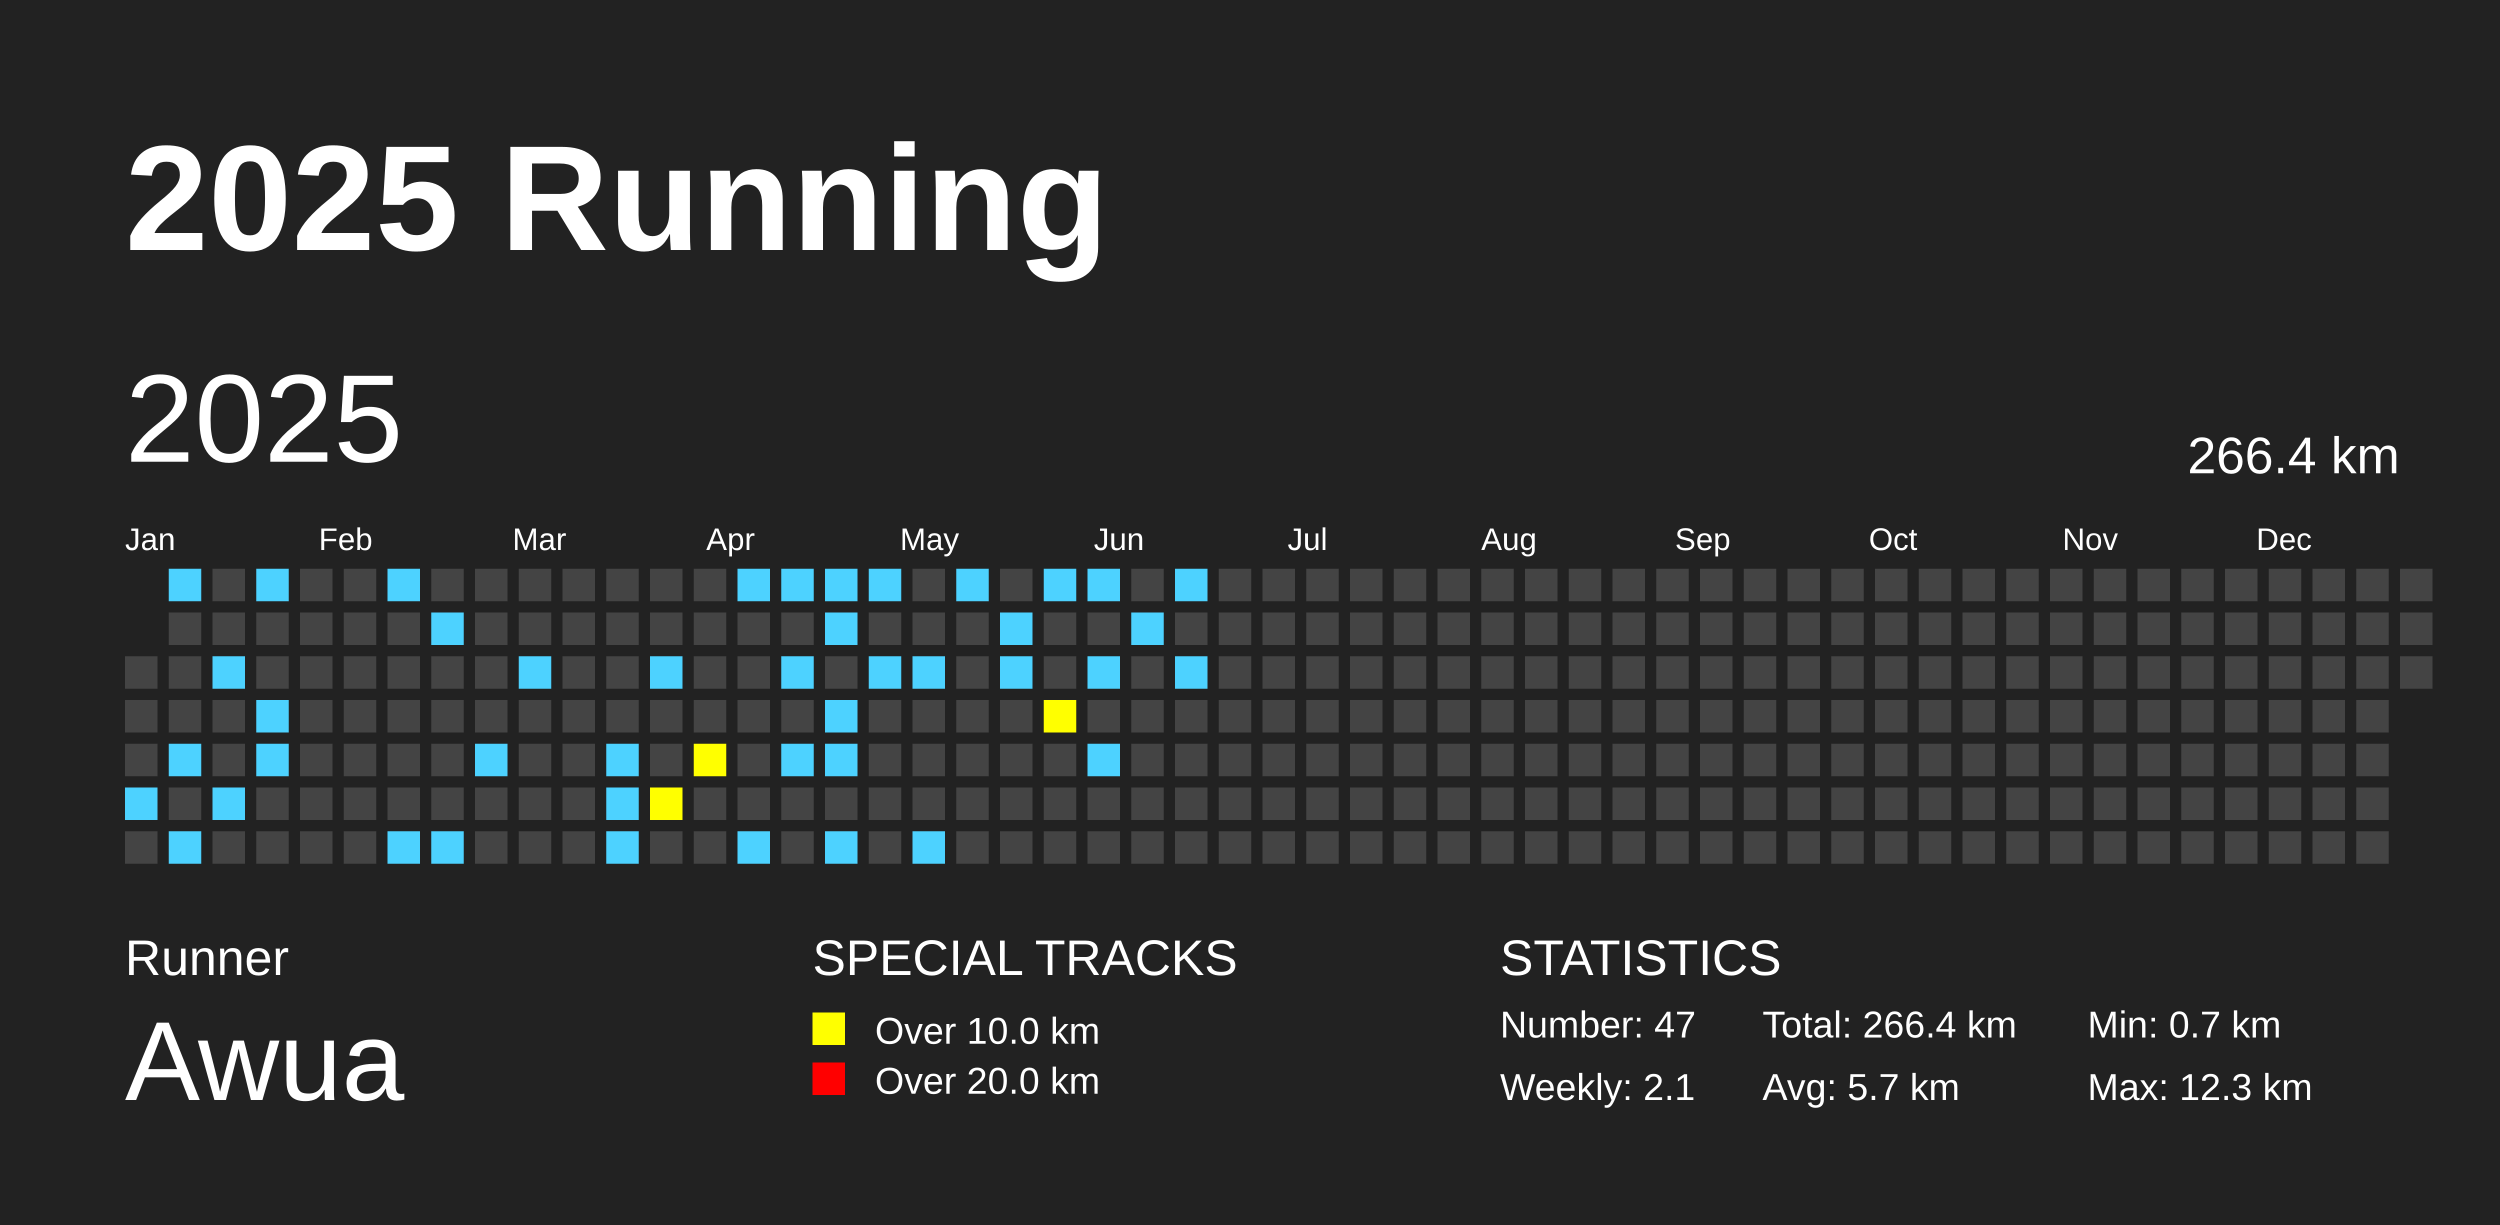
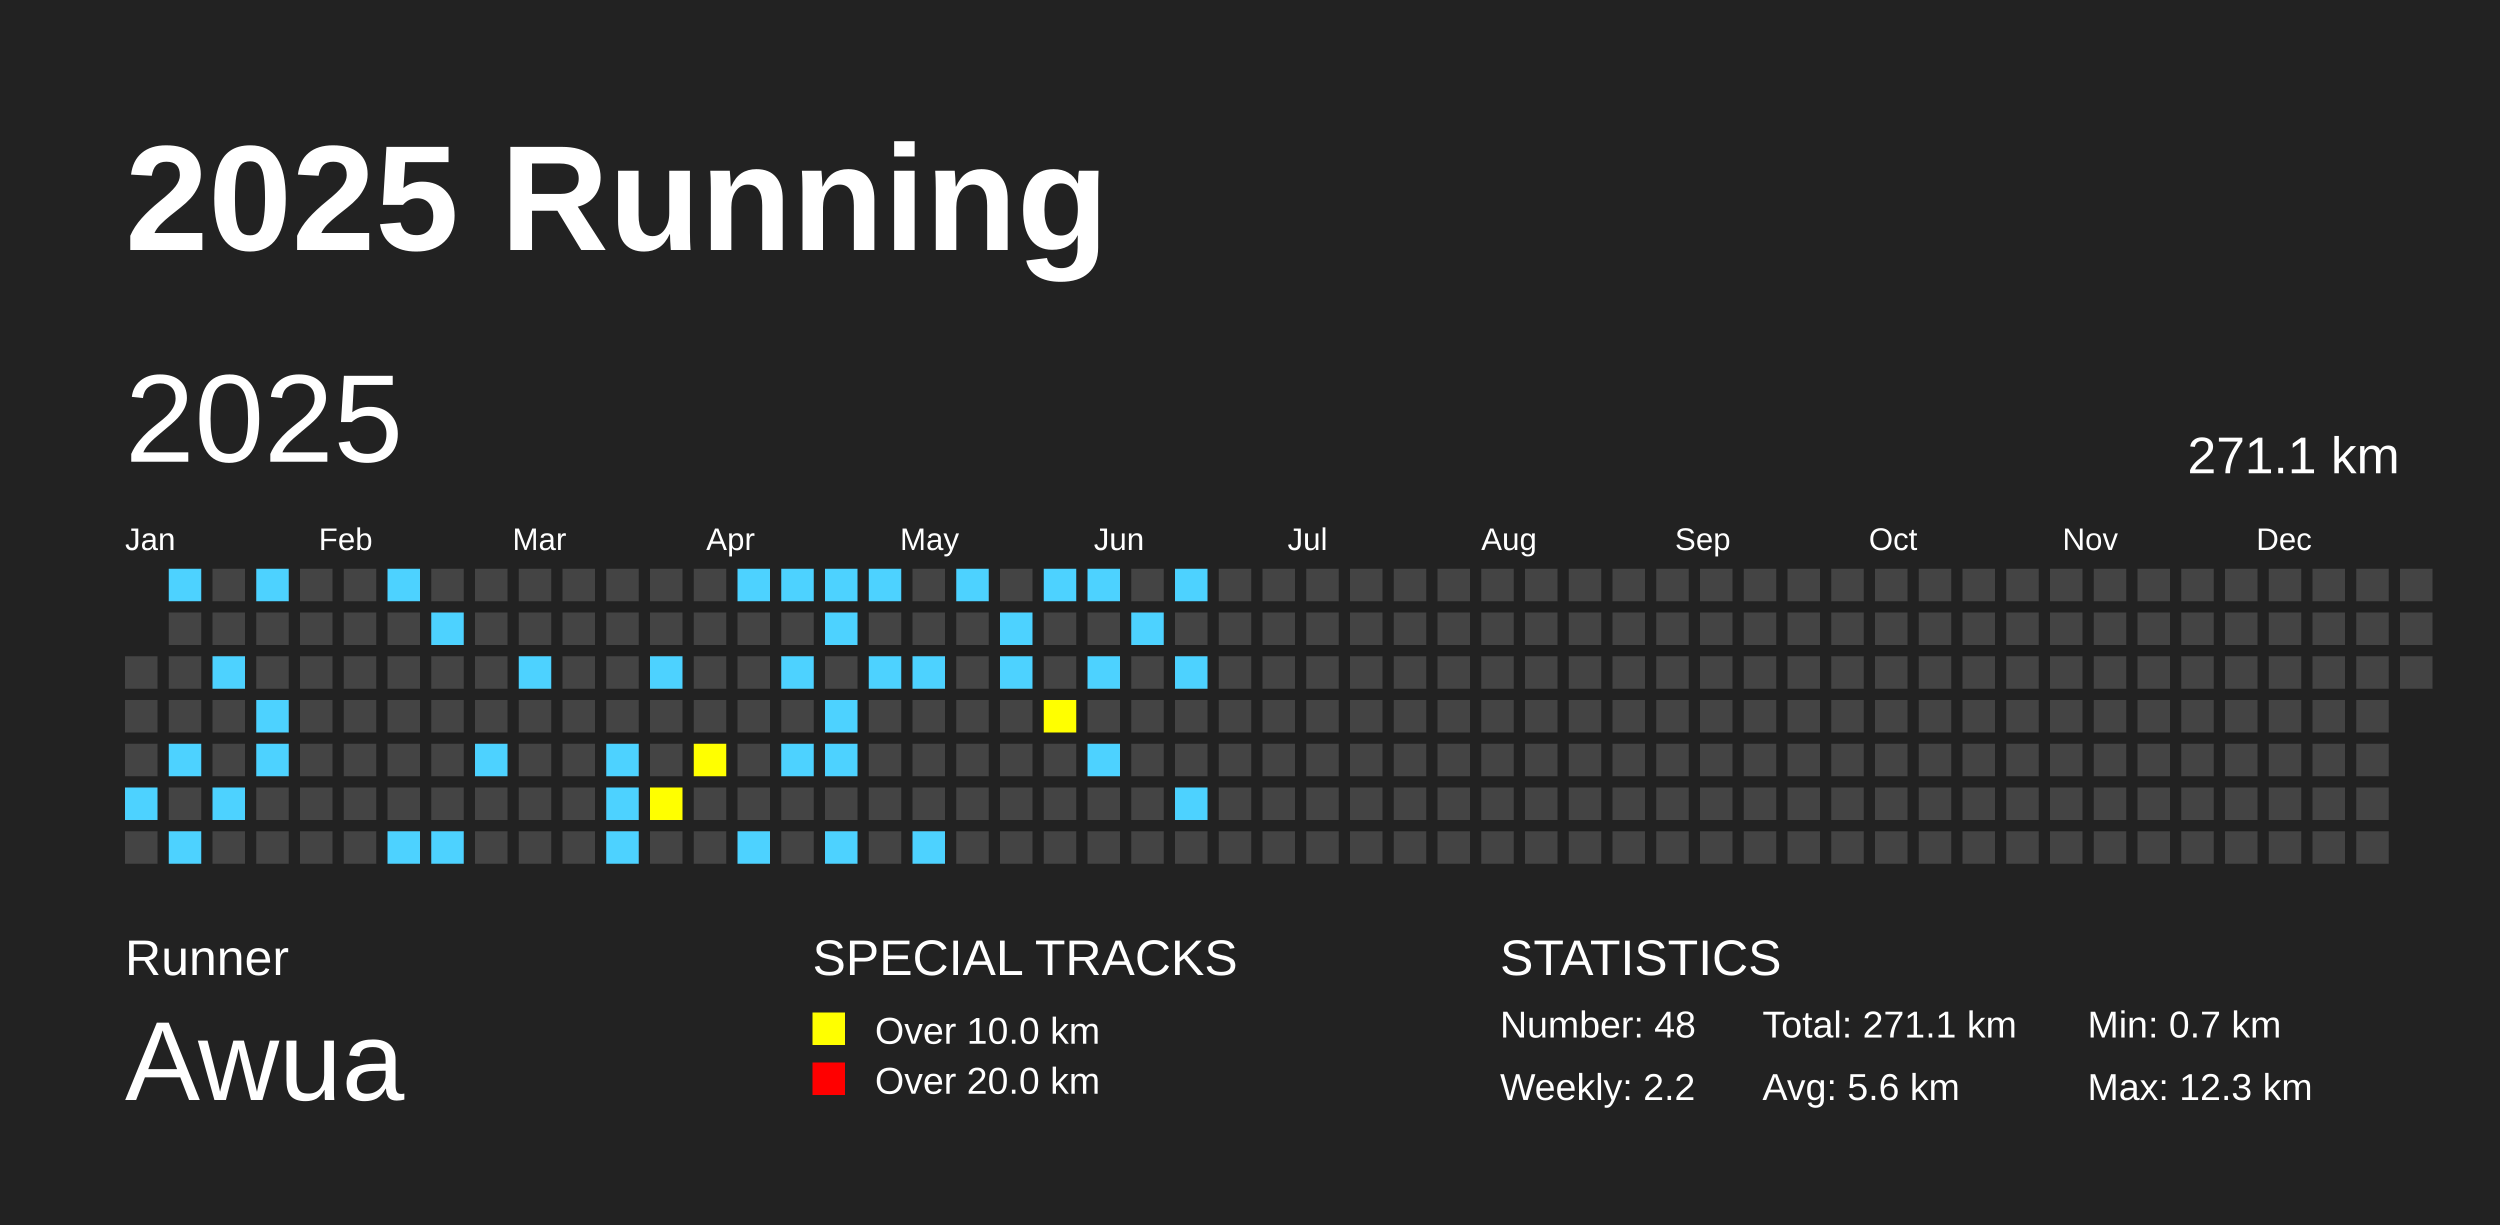
<svg xmlns="http://www.w3.org/2000/svg" baseProfile="full" height="98mm" version="1.1" viewBox="0,0,200,98" width="200mm">
  <defs />
  <rect fill="#222222" height="98" width="200" x="0" y="0" />
  <text fill="#FFFFFF" style="font-size:12px; font-family:Arial; font-weight:bold;" x="10" y="20">2025 Running</text>
  <text fill="#FFFFFF" style="font-size:4px; font-family:Arial" x="10" y="78">Runner</text>
  <text fill="#FFFFFF" style="font-size:9px; font-family:Arial" x="10" y="88">Awua</text>
  <text fill="#FFFFFF" style="font-size:4px; font-family:Arial" x="65" y="78">SPECIAL TRACKS</text>
  <rect fill="yellow" height="2.6" width="2.6" x="65" y="81" />
  <text fill="#FFFFFF" style="font-size:3px; font-family:Arial" x="70" y="83.5">Over 10.0 km</text>
  <rect fill="red" height="2.6" width="2.6" x="65" y="85" />
  <text fill="#FFFFFF" style="font-size:3px; font-family:Arial" x="70" y="87.5">Over 20.0 km</text>
  <text fill="#FFFFFF" style="font-size:4px; font-family:Arial" x="120" y="78">STATISTICS</text>
-   <text fill="#FFFFFF" style="font-size:3px; font-family:Arial" x="120" y="83">Number: 47</text>
-   <text fill="#FFFFFF" style="font-size:3px; font-family:Arial" x="120" y="88">Weekly: 2.1</text>
-   <text fill="#FFFFFF" style="font-size:3px; font-family:Arial" x="141" y="83">Total: 266.4 km</text>
-   <text fill="#FFFFFF" style="font-size:3px; font-family:Arial" x="141" y="88">Avg: 5.7 km</text>
+   <text fill="#FFFFFF" style="font-size:3px; font-family:Arial" x="120" y="83">Number: 48</text>
+   <text fill="#FFFFFF" style="font-size:3px; font-family:Arial" x="120" y="88">Weekly: 2.2</text>
+   <text fill="#FFFFFF" style="font-size:3px; font-family:Arial" x="141" y="83">Total: 271.1 km</text>
+   <text fill="#FFFFFF" style="font-size:3px; font-family:Arial" x="141" y="88">Avg: 5.6 km</text>
  <text fill="#FFFFFF" style="font-size:3px; font-family:Arial" x="167" y="83">Min: 0.7 km</text>
  <text fill="#FFFFFF" style="font-size:3px; font-family:Arial" x="167" y="88">Max: 12.3 km</text>
  <text dominant-baseline="hanging" fill="#FFFFFF" style="font-size:10.0px; font-family:Arial;" x="10" y="30">2025</text>
-   <text dominant-baseline="hanging" fill="#FFFFFF" style="font-size:4.125px; font-family:Arial;" x="175" y="35">266.4 km</text>
+   <text dominant-baseline="hanging" fill="#FFFFFF" style="font-size:4.125px; font-family:Arial;" x="175" y="35">271.1 km</text>
  <text fill="#FFFFFF" style="font-size:2.5px; font-family:Arial" x="10.0" y="44">Jan</text>
  <text fill="#FFFFFF" style="font-size:2.5px; font-family:Arial" x="25.5" y="44">Feb</text>
  <text fill="#FFFFFF" style="font-size:2.5px; font-family:Arial" x="41.0" y="44">Mar</text>
  <text fill="#FFFFFF" style="font-size:2.5px; font-family:Arial" x="56.5" y="44">Apr</text>
  <text fill="#FFFFFF" style="font-size:2.5px; font-family:Arial" x="72.0" y="44">May</text>
  <text fill="#FFFFFF" style="font-size:2.5px; font-family:Arial" x="87.5" y="44">Jun</text>
  <text fill="#FFFFFF" style="font-size:2.5px; font-family:Arial" x="103.0" y="44">Jul</text>
  <text fill="#FFFFFF" style="font-size:2.5px; font-family:Arial" x="118.5" y="44">Aug</text>
  <text fill="#FFFFFF" style="font-size:2.5px; font-family:Arial" x="134.0" y="44">Sep</text>
  <text fill="#FFFFFF" style="font-size:2.5px; font-family:Arial" x="149.5" y="44">Oct</text>
  <text fill="#FFFFFF" style="font-size:2.5px; font-family:Arial" x="165.0" y="44">Nov</text>
  <text fill="#FFFFFF" style="font-size:2.5px; font-family:Arial" x="180.5" y="44">Dec</text>
  <rect fill="#444444" height="2.6" width="2.6" x="10.0" y="52.5" />
  <rect fill="#444444" height="2.6" width="2.6" x="10.0" y="56.0" />
  <rect fill="#444444" height="2.6" width="2.6" x="10.0" y="59.5" />
  <rect fill="#4DD2FF" height="2.6" width="2.6" x="10.0" y="63.0" />
  <rect fill="#444444" height="2.6" width="2.6" x="10.0" y="66.5" />
  <rect fill="#4DD2FF" height="2.6" width="2.6" x="13.5" y="45.5" />
  <rect fill="#444444" height="2.6" width="2.6" x="13.5" y="49.0" />
  <rect fill="#444444" height="2.6" width="2.6" x="13.5" y="52.5" />
  <rect fill="#444444" height="2.6" width="2.6" x="13.5" y="56.0" />
  <rect fill="#4DD2FF" height="2.6" width="2.6" x="13.5" y="59.5" />
  <rect fill="#444444" height="2.6" width="2.6" x="13.5" y="63.0" />
  <rect fill="#4DD2FF" height="2.6" width="2.6" x="13.5" y="66.5" />
  <rect fill="#444444" height="2.6" width="2.6" x="17.0" y="45.5" />
  <rect fill="#444444" height="2.6" width="2.6" x="17.0" y="49.0" />
  <rect fill="#4DD2FF" height="2.6" width="2.6" x="17.0" y="52.5" />
  <rect fill="#444444" height="2.6" width="2.6" x="17.0" y="56.0" />
  <rect fill="#444444" height="2.6" width="2.6" x="17.0" y="59.5" />
  <rect fill="#4DD2FF" height="2.6" width="2.6" x="17.0" y="63.0" />
  <rect fill="#444444" height="2.6" width="2.6" x="17.0" y="66.5" />
  <rect fill="#4DD2FF" height="2.6" width="2.6" x="20.5" y="45.5" />
  <rect fill="#444444" height="2.6" width="2.6" x="20.5" y="49.0" />
  <rect fill="#444444" height="2.6" width="2.6" x="20.5" y="52.5" />
  <rect fill="#4DD2FF" height="2.6" width="2.6" x="20.5" y="56.0" />
  <rect fill="#4DD2FF" height="2.6" width="2.6" x="20.5" y="59.5" />
  <rect fill="#444444" height="2.6" width="2.6" x="20.5" y="63.0" />
  <rect fill="#444444" height="2.6" width="2.6" x="20.5" y="66.5" />
  <rect fill="#444444" height="2.6" width="2.6" x="24.0" y="45.5" />
  <rect fill="#444444" height="2.6" width="2.6" x="24.0" y="49.0" />
  <rect fill="#444444" height="2.6" width="2.6" x="24.0" y="52.5" />
  <rect fill="#444444" height="2.6" width="2.6" x="24.0" y="56.0" />
  <rect fill="#444444" height="2.6" width="2.6" x="24.0" y="59.5" />
  <rect fill="#444444" height="2.6" width="2.6" x="24.0" y="63.0" />
  <rect fill="#444444" height="2.6" width="2.6" x="24.0" y="66.5" />
  <rect fill="#444444" height="2.6" width="2.6" x="27.5" y="45.5" />
  <rect fill="#444444" height="2.6" width="2.6" x="27.5" y="49.0" />
  <rect fill="#444444" height="2.6" width="2.6" x="27.5" y="52.5" />
  <rect fill="#444444" height="2.6" width="2.6" x="27.5" y="56.0" />
  <rect fill="#444444" height="2.6" width="2.6" x="27.5" y="59.5" />
  <rect fill="#444444" height="2.6" width="2.6" x="27.5" y="63.0" />
  <rect fill="#444444" height="2.6" width="2.6" x="27.5" y="66.5" />
  <rect fill="#4DD2FF" height="2.6" width="2.6" x="31.0" y="45.5" />
  <rect fill="#444444" height="2.6" width="2.6" x="31.0" y="49.0" />
  <rect fill="#444444" height="2.6" width="2.6" x="31.0" y="52.5" />
  <rect fill="#444444" height="2.6" width="2.6" x="31.0" y="56.0" />
  <rect fill="#444444" height="2.6" width="2.6" x="31.0" y="59.5" />
  <rect fill="#444444" height="2.6" width="2.6" x="31.0" y="63.0" />
  <rect fill="#4DD2FF" height="2.6" width="2.6" x="31.0" y="66.5" />
  <rect fill="#444444" height="2.6" width="2.6" x="34.5" y="45.5" />
  <rect fill="#4DD2FF" height="2.6" width="2.6" x="34.5" y="49.0" />
  <rect fill="#444444" height="2.6" width="2.6" x="34.5" y="52.5" />
  <rect fill="#444444" height="2.6" width="2.6" x="34.5" y="56.0" />
  <rect fill="#444444" height="2.6" width="2.6" x="34.5" y="59.5" />
  <rect fill="#444444" height="2.6" width="2.6" x="34.5" y="63.0" />
  <rect fill="#4DD2FF" height="2.6" width="2.6" x="34.5" y="66.5" />
  <rect fill="#444444" height="2.6" width="2.6" x="38.0" y="45.5" />
  <rect fill="#444444" height="2.6" width="2.6" x="38.0" y="49.0" />
  <rect fill="#444444" height="2.6" width="2.6" x="38.0" y="52.5" />
  <rect fill="#444444" height="2.6" width="2.6" x="38.0" y="56.0" />
  <rect fill="#4DD2FF" height="2.6" width="2.6" x="38.0" y="59.5" />
  <rect fill="#444444" height="2.6" width="2.6" x="38.0" y="63.0" />
  <rect fill="#444444" height="2.6" width="2.6" x="38.0" y="66.5" />
  <rect fill="#444444" height="2.6" width="2.6" x="41.5" y="45.5" />
  <rect fill="#444444" height="2.6" width="2.6" x="41.5" y="49.0" />
  <rect fill="#4DD2FF" height="2.6" width="2.6" x="41.5" y="52.5" />
  <rect fill="#444444" height="2.6" width="2.6" x="41.5" y="56.0" />
  <rect fill="#444444" height="2.6" width="2.6" x="41.5" y="59.5" />
  <rect fill="#444444" height="2.6" width="2.6" x="41.5" y="63.0" />
  <rect fill="#444444" height="2.6" width="2.6" x="41.5" y="66.5" />
  <rect fill="#444444" height="2.6" width="2.6" x="45.0" y="45.5" />
  <rect fill="#444444" height="2.6" width="2.6" x="45.0" y="49.0" />
  <rect fill="#444444" height="2.6" width="2.6" x="45.0" y="52.5" />
  <rect fill="#444444" height="2.6" width="2.6" x="45.0" y="56.0" />
  <rect fill="#444444" height="2.6" width="2.6" x="45.0" y="59.5" />
  <rect fill="#444444" height="2.6" width="2.6" x="45.0" y="63.0" />
  <rect fill="#444444" height="2.6" width="2.6" x="45.0" y="66.5" />
  <rect fill="#444444" height="2.6" width="2.6" x="48.5" y="45.5" />
  <rect fill="#444444" height="2.6" width="2.6" x="48.5" y="49.0" />
  <rect fill="#444444" height="2.6" width="2.6" x="48.5" y="52.5" />
  <rect fill="#444444" height="2.6" width="2.6" x="48.5" y="56.0" />
  <rect fill="#4DD2FF" height="2.6" width="2.6" x="48.5" y="59.5" />
  <rect fill="#4DD2FF" height="2.6" width="2.6" x="48.5" y="63.0" />
  <rect fill="#4DD2FF" height="2.6" width="2.6" x="48.5" y="66.5" />
  <rect fill="#444444" height="2.6" width="2.6" x="52.0" y="45.5" />
  <rect fill="#444444" height="2.6" width="2.6" x="52.0" y="49.0" />
  <rect fill="#4DD2FF" height="2.6" width="2.6" x="52.0" y="52.5" />
  <rect fill="#444444" height="2.6" width="2.6" x="52.0" y="56.0" />
  <rect fill="#444444" height="2.6" width="2.6" x="52.0" y="59.5" />
  <rect fill="yellow" height="2.6" width="2.6" x="52.0" y="63.0" />
  <rect fill="#444444" height="2.6" width="2.6" x="52.0" y="66.5" />
  <rect fill="#444444" height="2.6" width="2.6" x="55.5" y="45.5" />
  <rect fill="#444444" height="2.6" width="2.6" x="55.5" y="49.0" />
  <rect fill="#444444" height="2.6" width="2.6" x="55.5" y="52.5" />
  <rect fill="#444444" height="2.6" width="2.6" x="55.5" y="56.0" />
  <rect fill="yellow" height="2.6" width="2.6" x="55.5" y="59.5" />
  <rect fill="#444444" height="2.6" width="2.6" x="55.5" y="63.0" />
  <rect fill="#444444" height="2.6" width="2.6" x="55.5" y="66.5" />
  <rect fill="#4DD2FF" height="2.6" width="2.6" x="59.0" y="45.5" />
  <rect fill="#444444" height="2.6" width="2.6" x="59.0" y="49.0" />
  <rect fill="#444444" height="2.6" width="2.6" x="59.0" y="52.5" />
  <rect fill="#444444" height="2.6" width="2.6" x="59.0" y="56.0" />
  <rect fill="#444444" height="2.6" width="2.6" x="59.0" y="59.5" />
  <rect fill="#444444" height="2.6" width="2.6" x="59.0" y="63.0" />
  <rect fill="#4DD2FF" height="2.6" width="2.6" x="59.0" y="66.5" />
  <rect fill="#4DD2FF" height="2.6" width="2.6" x="62.5" y="45.5" />
  <rect fill="#444444" height="2.6" width="2.6" x="62.5" y="49.0" />
  <rect fill="#4DD2FF" height="2.6" width="2.6" x="62.5" y="52.5" />
  <rect fill="#444444" height="2.6" width="2.6" x="62.5" y="56.0" />
  <rect fill="#4DD2FF" height="2.6" width="2.6" x="62.5" y="59.5" />
  <rect fill="#444444" height="2.6" width="2.6" x="62.5" y="63.0" />
  <rect fill="#444444" height="2.6" width="2.6" x="62.5" y="66.5" />
  <rect fill="#4DD2FF" height="2.6" width="2.6" x="66.0" y="45.5" />
  <rect fill="#4DD2FF" height="2.6" width="2.6" x="66.0" y="49.0" />
  <rect fill="#444444" height="2.6" width="2.6" x="66.0" y="52.5" />
  <rect fill="#4DD2FF" height="2.6" width="2.6" x="66.0" y="56.0" />
  <rect fill="#4DD2FF" height="2.6" width="2.6" x="66.0" y="59.5" />
  <rect fill="#444444" height="2.6" width="2.6" x="66.0" y="63.0" />
  <rect fill="#4DD2FF" height="2.6" width="2.6" x="66.0" y="66.5" />
  <rect fill="#4DD2FF" height="2.6" width="2.6" x="69.5" y="45.5" />
  <rect fill="#444444" height="2.6" width="2.6" x="69.5" y="49.0" />
  <rect fill="#4DD2FF" height="2.6" width="2.6" x="69.5" y="52.5" />
  <rect fill="#444444" height="2.6" width="2.6" x="69.5" y="56.0" />
  <rect fill="#444444" height="2.6" width="2.6" x="69.5" y="59.5" />
  <rect fill="#444444" height="2.6" width="2.6" x="69.5" y="63.0" />
  <rect fill="#444444" height="2.6" width="2.6" x="69.5" y="66.5" />
  <rect fill="#444444" height="2.6" width="2.6" x="73.0" y="45.5" />
  <rect fill="#444444" height="2.6" width="2.6" x="73.0" y="49.0" />
  <rect fill="#4DD2FF" height="2.6" width="2.6" x="73.0" y="52.5" />
  <rect fill="#444444" height="2.6" width="2.6" x="73.0" y="56.0" />
  <rect fill="#444444" height="2.6" width="2.6" x="73.0" y="59.5" />
  <rect fill="#444444" height="2.6" width="2.6" x="73.0" y="63.0" />
  <rect fill="#4DD2FF" height="2.6" width="2.6" x="73.0" y="66.5" />
  <rect fill="#4DD2FF" height="2.6" width="2.6" x="76.5" y="45.5" />
  <rect fill="#444444" height="2.6" width="2.6" x="76.5" y="49.0" />
  <rect fill="#444444" height="2.6" width="2.6" x="76.5" y="52.5" />
  <rect fill="#444444" height="2.6" width="2.6" x="76.5" y="56.0" />
  <rect fill="#444444" height="2.6" width="2.6" x="76.5" y="59.5" />
  <rect fill="#444444" height="2.6" width="2.6" x="76.5" y="63.0" />
  <rect fill="#444444" height="2.6" width="2.6" x="76.5" y="66.5" />
  <rect fill="#444444" height="2.6" width="2.6" x="80.0" y="45.5" />
  <rect fill="#4DD2FF" height="2.6" width="2.6" x="80.0" y="49.0" />
  <rect fill="#4DD2FF" height="2.6" width="2.6" x="80.0" y="52.5" />
  <rect fill="#444444" height="2.6" width="2.6" x="80.0" y="56.0" />
  <rect fill="#444444" height="2.6" width="2.6" x="80.0" y="59.5" />
  <rect fill="#444444" height="2.6" width="2.6" x="80.0" y="63.0" />
  <rect fill="#444444" height="2.6" width="2.6" x="80.0" y="66.5" />
  <rect fill="#4DD2FF" height="2.6" width="2.6" x="83.5" y="45.5" />
  <rect fill="#444444" height="2.6" width="2.6" x="83.5" y="49.0" />
  <rect fill="#444444" height="2.6" width="2.6" x="83.5" y="52.5" />
  <rect fill="yellow" height="2.6" width="2.6" x="83.5" y="56.0" />
  <rect fill="#444444" height="2.6" width="2.6" x="83.5" y="59.5" />
  <rect fill="#444444" height="2.6" width="2.6" x="83.5" y="63.0" />
  <rect fill="#444444" height="2.6" width="2.6" x="83.5" y="66.5" />
  <rect fill="#4DD2FF" height="2.6" width="2.6" x="87.0" y="45.5" />
  <rect fill="#444444" height="2.6" width="2.6" x="87.0" y="49.0" />
  <rect fill="#4DD2FF" height="2.6" width="2.6" x="87.0" y="52.5" />
  <rect fill="#444444" height="2.6" width="2.6" x="87.0" y="56.0" />
  <rect fill="#4DD2FF" height="2.6" width="2.6" x="87.0" y="59.5" />
  <rect fill="#444444" height="2.6" width="2.6" x="87.0" y="63.0" />
  <rect fill="#444444" height="2.6" width="2.6" x="87.0" y="66.5" />
  <rect fill="#444444" height="2.6" width="2.6" x="90.5" y="45.5" />
  <rect fill="#4DD2FF" height="2.6" width="2.6" x="90.5" y="49.0" />
  <rect fill="#444444" height="2.6" width="2.6" x="90.5" y="52.5" />
  <rect fill="#444444" height="2.6" width="2.6" x="90.5" y="56.0" />
  <rect fill="#444444" height="2.6" width="2.6" x="90.5" y="59.5" />
  <rect fill="#444444" height="2.6" width="2.6" x="90.5" y="63.0" />
  <rect fill="#444444" height="2.6" width="2.6" x="90.5" y="66.5" />
  <rect fill="#4DD2FF" height="2.6" width="2.6" x="94.0" y="45.5" />
  <rect fill="#444444" height="2.6" width="2.6" x="94.0" y="49.0" />
  <rect fill="#4DD2FF" height="2.6" width="2.6" x="94.0" y="52.5" />
  <rect fill="#444444" height="2.6" width="2.6" x="94.0" y="56.0" />
  <rect fill="#444444" height="2.6" width="2.6" x="94.0" y="59.5" />
-   <rect fill="#444444" height="2.6" width="2.6" x="94.0" y="63.0" />
+   <rect fill="#4DD2FF" height="2.6" width="2.6" x="94.0" y="63.0" />
  <rect fill="#444444" height="2.6" width="2.6" x="94.0" y="66.5" />
  <rect fill="#444444" height="2.6" width="2.6" x="97.5" y="45.5" />
  <rect fill="#444444" height="2.6" width="2.6" x="97.5" y="49.0" />
  <rect fill="#444444" height="2.6" width="2.6" x="97.5" y="52.5" />
  <rect fill="#444444" height="2.6" width="2.6" x="97.5" y="56.0" />
  <rect fill="#444444" height="2.6" width="2.6" x="97.5" y="59.5" />
  <rect fill="#444444" height="2.6" width="2.6" x="97.5" y="63.0" />
  <rect fill="#444444" height="2.6" width="2.6" x="97.5" y="66.5" />
  <rect fill="#444444" height="2.6" width="2.6" x="101.0" y="45.5" />
  <rect fill="#444444" height="2.6" width="2.6" x="101.0" y="49.0" />
  <rect fill="#444444" height="2.6" width="2.6" x="101.0" y="52.5" />
  <rect fill="#444444" height="2.6" width="2.6" x="101.0" y="56.0" />
  <rect fill="#444444" height="2.6" width="2.6" x="101.0" y="59.5" />
  <rect fill="#444444" height="2.6" width="2.6" x="101.0" y="63.0" />
  <rect fill="#444444" height="2.6" width="2.6" x="101.0" y="66.5" />
  <rect fill="#444444" height="2.6" width="2.6" x="104.5" y="45.5" />
  <rect fill="#444444" height="2.6" width="2.6" x="104.5" y="49.0" />
  <rect fill="#444444" height="2.6" width="2.6" x="104.5" y="52.5" />
  <rect fill="#444444" height="2.6" width="2.6" x="104.5" y="56.0" />
  <rect fill="#444444" height="2.6" width="2.6" x="104.5" y="59.5" />
  <rect fill="#444444" height="2.6" width="2.6" x="104.5" y="63.0" />
  <rect fill="#444444" height="2.6" width="2.6" x="104.5" y="66.5" />
  <rect fill="#444444" height="2.6" width="2.6" x="108.0" y="45.5" />
  <rect fill="#444444" height="2.6" width="2.6" x="108.0" y="49.0" />
  <rect fill="#444444" height="2.6" width="2.6" x="108.0" y="52.5" />
  <rect fill="#444444" height="2.6" width="2.6" x="108.0" y="56.0" />
  <rect fill="#444444" height="2.6" width="2.6" x="108.0" y="59.5" />
  <rect fill="#444444" height="2.6" width="2.6" x="108.0" y="63.0" />
  <rect fill="#444444" height="2.6" width="2.6" x="108.0" y="66.5" />
  <rect fill="#444444" height="2.6" width="2.6" x="111.5" y="45.5" />
  <rect fill="#444444" height="2.6" width="2.6" x="111.5" y="49.0" />
  <rect fill="#444444" height="2.6" width="2.6" x="111.5" y="52.5" />
  <rect fill="#444444" height="2.6" width="2.6" x="111.5" y="56.0" />
  <rect fill="#444444" height="2.6" width="2.6" x="111.5" y="59.5" />
  <rect fill="#444444" height="2.6" width="2.6" x="111.5" y="63.0" />
  <rect fill="#444444" height="2.6" width="2.6" x="111.5" y="66.5" />
  <rect fill="#444444" height="2.6" width="2.6" x="115.0" y="45.5" />
  <rect fill="#444444" height="2.6" width="2.6" x="115.0" y="49.0" />
  <rect fill="#444444" height="2.6" width="2.6" x="115.0" y="52.5" />
  <rect fill="#444444" height="2.6" width="2.6" x="115.0" y="56.0" />
  <rect fill="#444444" height="2.6" width="2.6" x="115.0" y="59.5" />
  <rect fill="#444444" height="2.6" width="2.6" x="115.0" y="63.0" />
  <rect fill="#444444" height="2.6" width="2.6" x="115.0" y="66.5" />
  <rect fill="#444444" height="2.6" width="2.6" x="118.5" y="45.5" />
  <rect fill="#444444" height="2.6" width="2.6" x="118.5" y="49.0" />
  <rect fill="#444444" height="2.6" width="2.6" x="118.5" y="52.5" />
  <rect fill="#444444" height="2.6" width="2.6" x="118.5" y="56.0" />
  <rect fill="#444444" height="2.6" width="2.6" x="118.5" y="59.5" />
  <rect fill="#444444" height="2.6" width="2.6" x="118.5" y="63.0" />
  <rect fill="#444444" height="2.6" width="2.6" x="118.5" y="66.5" />
  <rect fill="#444444" height="2.6" width="2.6" x="122.0" y="45.5" />
  <rect fill="#444444" height="2.6" width="2.6" x="122.0" y="49.0" />
  <rect fill="#444444" height="2.6" width="2.6" x="122.0" y="52.5" />
  <rect fill="#444444" height="2.6" width="2.6" x="122.0" y="56.0" />
  <rect fill="#444444" height="2.6" width="2.6" x="122.0" y="59.5" />
  <rect fill="#444444" height="2.6" width="2.6" x="122.0" y="63.0" />
  <rect fill="#444444" height="2.6" width="2.6" x="122.0" y="66.5" />
  <rect fill="#444444" height="2.6" width="2.6" x="125.5" y="45.5" />
  <rect fill="#444444" height="2.6" width="2.6" x="125.5" y="49.0" />
  <rect fill="#444444" height="2.6" width="2.6" x="125.5" y="52.5" />
  <rect fill="#444444" height="2.6" width="2.6" x="125.5" y="56.0" />
  <rect fill="#444444" height="2.6" width="2.6" x="125.5" y="59.5" />
  <rect fill="#444444" height="2.6" width="2.6" x="125.5" y="63.0" />
  <rect fill="#444444" height="2.6" width="2.6" x="125.5" y="66.5" />
  <rect fill="#444444" height="2.6" width="2.6" x="129.0" y="45.5" />
  <rect fill="#444444" height="2.6" width="2.6" x="129.0" y="49.0" />
  <rect fill="#444444" height="2.6" width="2.6" x="129.0" y="52.5" />
  <rect fill="#444444" height="2.6" width="2.6" x="129.0" y="56.0" />
  <rect fill="#444444" height="2.6" width="2.6" x="129.0" y="59.5" />
  <rect fill="#444444" height="2.6" width="2.6" x="129.0" y="63.0" />
  <rect fill="#444444" height="2.6" width="2.6" x="129.0" y="66.5" />
  <rect fill="#444444" height="2.6" width="2.6" x="132.5" y="45.5" />
  <rect fill="#444444" height="2.6" width="2.6" x="132.5" y="49.0" />
  <rect fill="#444444" height="2.6" width="2.6" x="132.5" y="52.5" />
  <rect fill="#444444" height="2.6" width="2.6" x="132.5" y="56.0" />
  <rect fill="#444444" height="2.6" width="2.6" x="132.5" y="59.5" />
  <rect fill="#444444" height="2.6" width="2.6" x="132.5" y="63.0" />
  <rect fill="#444444" height="2.6" width="2.6" x="132.5" y="66.5" />
  <rect fill="#444444" height="2.6" width="2.6" x="136.0" y="45.5" />
  <rect fill="#444444" height="2.6" width="2.6" x="136.0" y="49.0" />
  <rect fill="#444444" height="2.6" width="2.6" x="136.0" y="52.5" />
  <rect fill="#444444" height="2.6" width="2.6" x="136.0" y="56.0" />
  <rect fill="#444444" height="2.6" width="2.6" x="136.0" y="59.5" />
  <rect fill="#444444" height="2.6" width="2.6" x="136.0" y="63.0" />
  <rect fill="#444444" height="2.6" width="2.6" x="136.0" y="66.5" />
  <rect fill="#444444" height="2.6" width="2.6" x="139.5" y="45.5" />
  <rect fill="#444444" height="2.6" width="2.6" x="139.5" y="49.0" />
  <rect fill="#444444" height="2.6" width="2.6" x="139.5" y="52.5" />
  <rect fill="#444444" height="2.6" width="2.6" x="139.5" y="56.0" />
  <rect fill="#444444" height="2.6" width="2.6" x="139.5" y="59.5" />
  <rect fill="#444444" height="2.6" width="2.6" x="139.5" y="63.0" />
  <rect fill="#444444" height="2.6" width="2.6" x="139.5" y="66.5" />
  <rect fill="#444444" height="2.6" width="2.6" x="143.0" y="45.5" />
  <rect fill="#444444" height="2.6" width="2.6" x="143.0" y="49.0" />
  <rect fill="#444444" height="2.6" width="2.6" x="143.0" y="52.5" />
  <rect fill="#444444" height="2.6" width="2.6" x="143.0" y="56.0" />
  <rect fill="#444444" height="2.6" width="2.6" x="143.0" y="59.5" />
  <rect fill="#444444" height="2.6" width="2.6" x="143.0" y="63.0" />
  <rect fill="#444444" height="2.6" width="2.6" x="143.0" y="66.5" />
  <rect fill="#444444" height="2.6" width="2.6" x="146.5" y="45.5" />
  <rect fill="#444444" height="2.6" width="2.6" x="146.5" y="49.0" />
  <rect fill="#444444" height="2.6" width="2.6" x="146.5" y="52.5" />
  <rect fill="#444444" height="2.6" width="2.6" x="146.5" y="56.0" />
  <rect fill="#444444" height="2.6" width="2.6" x="146.5" y="59.5" />
  <rect fill="#444444" height="2.6" width="2.6" x="146.5" y="63.0" />
  <rect fill="#444444" height="2.6" width="2.6" x="146.5" y="66.5" />
  <rect fill="#444444" height="2.6" width="2.6" x="150.0" y="45.5" />
  <rect fill="#444444" height="2.6" width="2.6" x="150.0" y="49.0" />
  <rect fill="#444444" height="2.6" width="2.6" x="150.0" y="52.5" />
  <rect fill="#444444" height="2.6" width="2.6" x="150.0" y="56.0" />
  <rect fill="#444444" height="2.6" width="2.6" x="150.0" y="59.5" />
  <rect fill="#444444" height="2.6" width="2.6" x="150.0" y="63.0" />
  <rect fill="#444444" height="2.6" width="2.6" x="150.0" y="66.5" />
  <rect fill="#444444" height="2.6" width="2.6" x="153.5" y="45.5" />
  <rect fill="#444444" height="2.6" width="2.6" x="153.5" y="49.0" />
  <rect fill="#444444" height="2.6" width="2.6" x="153.5" y="52.5" />
  <rect fill="#444444" height="2.6" width="2.6" x="153.5" y="56.0" />
  <rect fill="#444444" height="2.6" width="2.6" x="153.5" y="59.5" />
  <rect fill="#444444" height="2.6" width="2.6" x="153.5" y="63.0" />
  <rect fill="#444444" height="2.6" width="2.6" x="153.5" y="66.5" />
  <rect fill="#444444" height="2.6" width="2.6" x="157.0" y="45.5" />
  <rect fill="#444444" height="2.6" width="2.6" x="157.0" y="49.0" />
  <rect fill="#444444" height="2.6" width="2.6" x="157.0" y="52.5" />
  <rect fill="#444444" height="2.6" width="2.6" x="157.0" y="56.0" />
  <rect fill="#444444" height="2.6" width="2.6" x="157.0" y="59.5" />
  <rect fill="#444444" height="2.6" width="2.6" x="157.0" y="63.0" />
  <rect fill="#444444" height="2.6" width="2.6" x="157.0" y="66.5" />
  <rect fill="#444444" height="2.6" width="2.6" x="160.5" y="45.5" />
  <rect fill="#444444" height="2.6" width="2.6" x="160.5" y="49.0" />
  <rect fill="#444444" height="2.6" width="2.6" x="160.5" y="52.5" />
  <rect fill="#444444" height="2.6" width="2.6" x="160.5" y="56.0" />
  <rect fill="#444444" height="2.6" width="2.6" x="160.5" y="59.5" />
  <rect fill="#444444" height="2.6" width="2.6" x="160.5" y="63.0" />
  <rect fill="#444444" height="2.6" width="2.6" x="160.5" y="66.5" />
  <rect fill="#444444" height="2.6" width="2.6" x="164.0" y="45.5" />
  <rect fill="#444444" height="2.6" width="2.6" x="164.0" y="49.0" />
  <rect fill="#444444" height="2.6" width="2.6" x="164.0" y="52.5" />
  <rect fill="#444444" height="2.6" width="2.6" x="164.0" y="56.0" />
  <rect fill="#444444" height="2.6" width="2.6" x="164.0" y="59.5" />
  <rect fill="#444444" height="2.6" width="2.6" x="164.0" y="63.0" />
  <rect fill="#444444" height="2.6" width="2.6" x="164.0" y="66.5" />
  <rect fill="#444444" height="2.6" width="2.6" x="167.5" y="45.5" />
  <rect fill="#444444" height="2.6" width="2.6" x="167.5" y="49.0" />
  <rect fill="#444444" height="2.6" width="2.6" x="167.5" y="52.5" />
  <rect fill="#444444" height="2.6" width="2.6" x="167.5" y="56.0" />
  <rect fill="#444444" height="2.6" width="2.6" x="167.5" y="59.5" />
  <rect fill="#444444" height="2.6" width="2.6" x="167.5" y="63.0" />
  <rect fill="#444444" height="2.6" width="2.6" x="167.5" y="66.5" />
  <rect fill="#444444" height="2.6" width="2.6" x="171.0" y="45.5" />
  <rect fill="#444444" height="2.6" width="2.6" x="171.0" y="49.0" />
  <rect fill="#444444" height="2.6" width="2.6" x="171.0" y="52.5" />
  <rect fill="#444444" height="2.6" width="2.6" x="171.0" y="56.0" />
  <rect fill="#444444" height="2.6" width="2.6" x="171.0" y="59.5" />
  <rect fill="#444444" height="2.6" width="2.6" x="171.0" y="63.0" />
  <rect fill="#444444" height="2.6" width="2.6" x="171.0" y="66.5" />
  <rect fill="#444444" height="2.6" width="2.6" x="174.5" y="45.5" />
  <rect fill="#444444" height="2.6" width="2.6" x="174.5" y="49.0" />
  <rect fill="#444444" height="2.6" width="2.6" x="174.5" y="52.5" />
  <rect fill="#444444" height="2.6" width="2.6" x="174.5" y="56.0" />
  <rect fill="#444444" height="2.6" width="2.6" x="174.5" y="59.5" />
  <rect fill="#444444" height="2.6" width="2.6" x="174.5" y="63.0" />
  <rect fill="#444444" height="2.6" width="2.6" x="174.5" y="66.5" />
  <rect fill="#444444" height="2.6" width="2.6" x="178.0" y="45.5" />
  <rect fill="#444444" height="2.6" width="2.6" x="178.0" y="49.0" />
  <rect fill="#444444" height="2.6" width="2.6" x="178.0" y="52.5" />
  <rect fill="#444444" height="2.6" width="2.6" x="178.0" y="56.0" />
  <rect fill="#444444" height="2.6" width="2.6" x="178.0" y="59.5" />
  <rect fill="#444444" height="2.6" width="2.6" x="178.0" y="63.0" />
  <rect fill="#444444" height="2.6" width="2.6" x="178.0" y="66.5" />
  <rect fill="#444444" height="2.6" width="2.6" x="181.5" y="45.5" />
  <rect fill="#444444" height="2.6" width="2.6" x="181.5" y="49.0" />
  <rect fill="#444444" height="2.6" width="2.6" x="181.5" y="52.5" />
  <rect fill="#444444" height="2.6" width="2.6" x="181.5" y="56.0" />
  <rect fill="#444444" height="2.6" width="2.6" x="181.5" y="59.5" />
  <rect fill="#444444" height="2.6" width="2.6" x="181.5" y="63.0" />
  <rect fill="#444444" height="2.6" width="2.6" x="181.5" y="66.5" />
  <rect fill="#444444" height="2.6" width="2.6" x="185.0" y="45.5" />
  <rect fill="#444444" height="2.6" width="2.6" x="185.0" y="49.0" />
  <rect fill="#444444" height="2.6" width="2.6" x="185.0" y="52.5" />
  <rect fill="#444444" height="2.6" width="2.6" x="185.0" y="56.0" />
  <rect fill="#444444" height="2.6" width="2.6" x="185.0" y="59.5" />
  <rect fill="#444444" height="2.6" width="2.6" x="185.0" y="63.0" />
  <rect fill="#444444" height="2.6" width="2.6" x="185.0" y="66.5" />
  <rect fill="#444444" height="2.6" width="2.6" x="188.5" y="45.5" />
  <rect fill="#444444" height="2.6" width="2.6" x="188.5" y="49.0" />
  <rect fill="#444444" height="2.6" width="2.6" x="188.5" y="52.5" />
  <rect fill="#444444" height="2.6" width="2.6" x="188.5" y="56.0" />
  <rect fill="#444444" height="2.6" width="2.6" x="188.5" y="59.5" />
  <rect fill="#444444" height="2.6" width="2.6" x="188.5" y="63.0" />
  <rect fill="#444444" height="2.6" width="2.6" x="188.5" y="66.5" />
  <rect fill="#444444" height="2.6" width="2.6" x="192.0" y="45.5" />
  <rect fill="#444444" height="2.6" width="2.6" x="192.0" y="49.0" />
  <rect fill="#444444" height="2.6" width="2.6" x="192.0" y="52.5" />
</svg>
